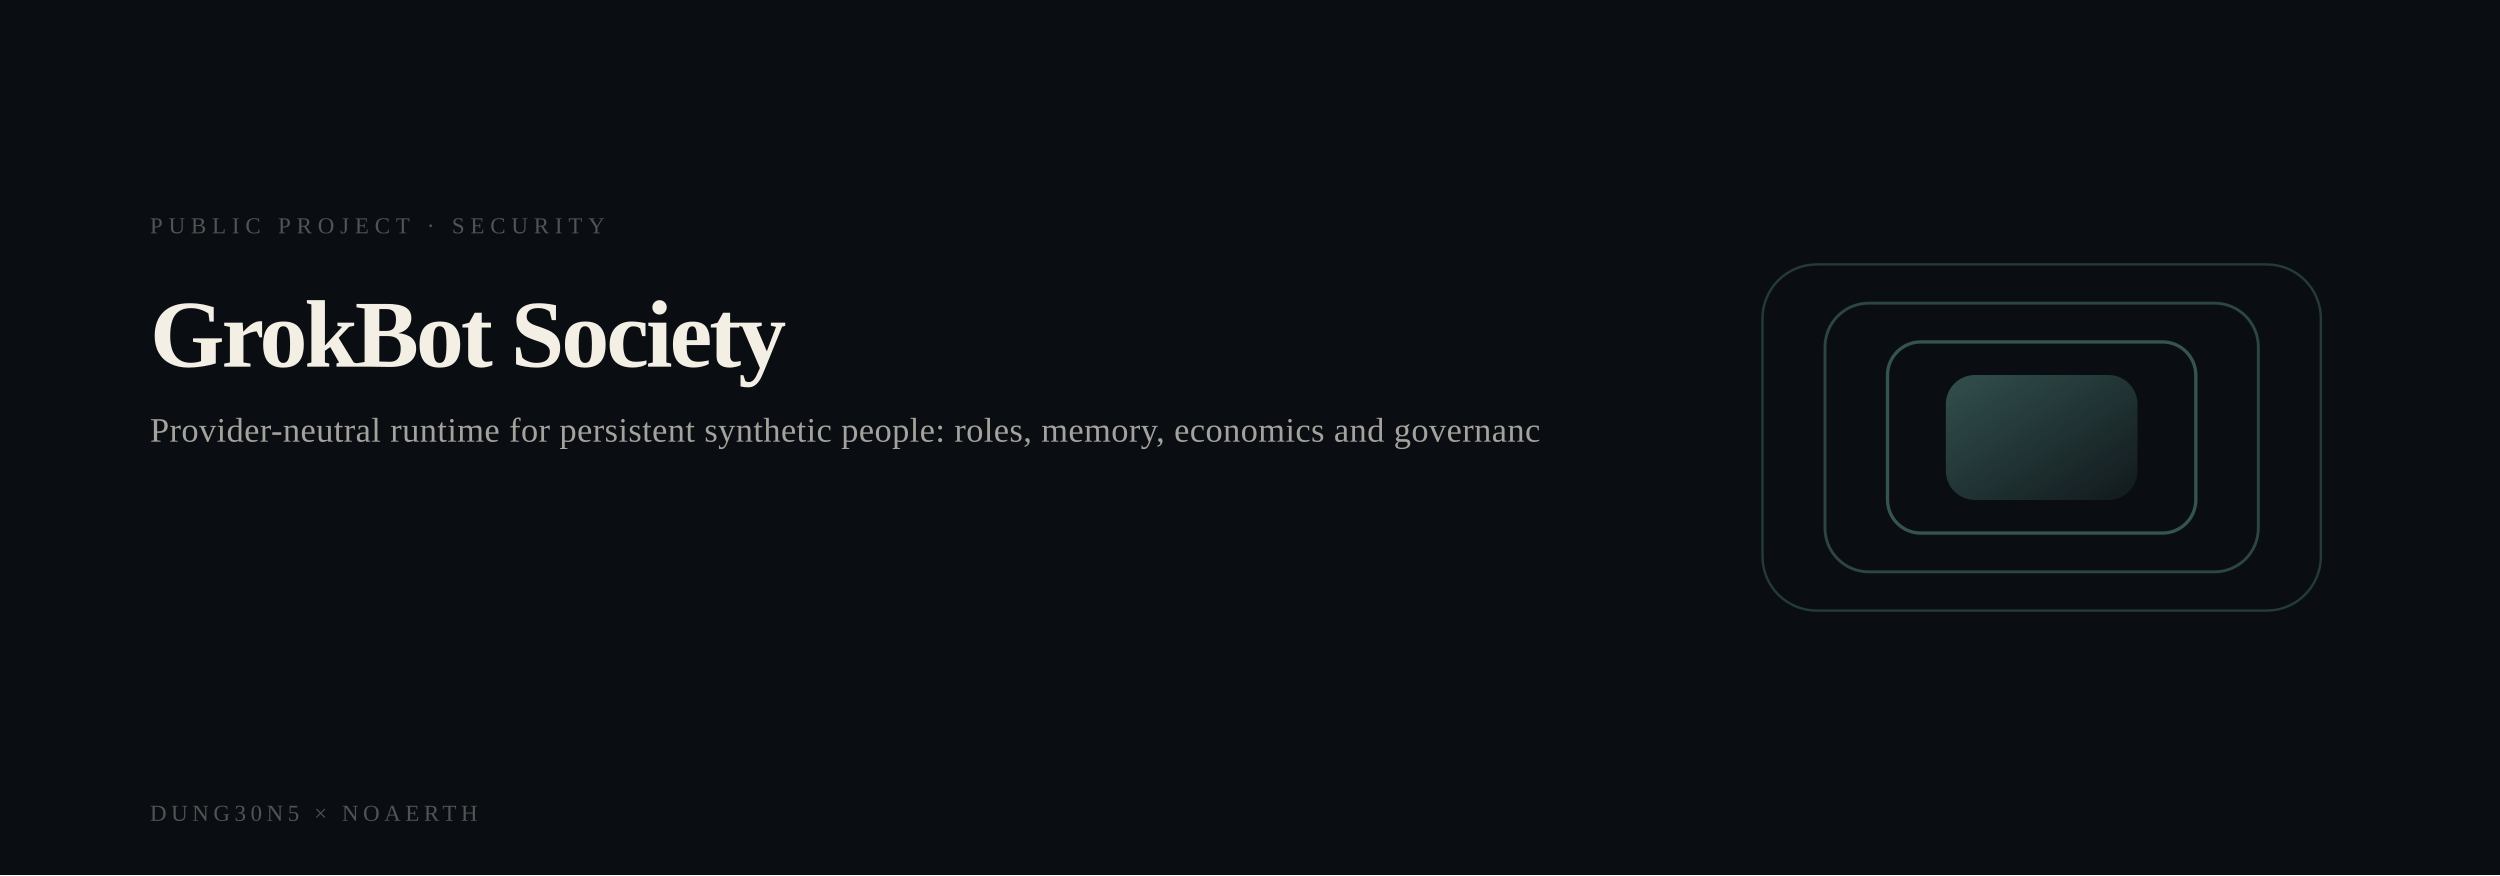
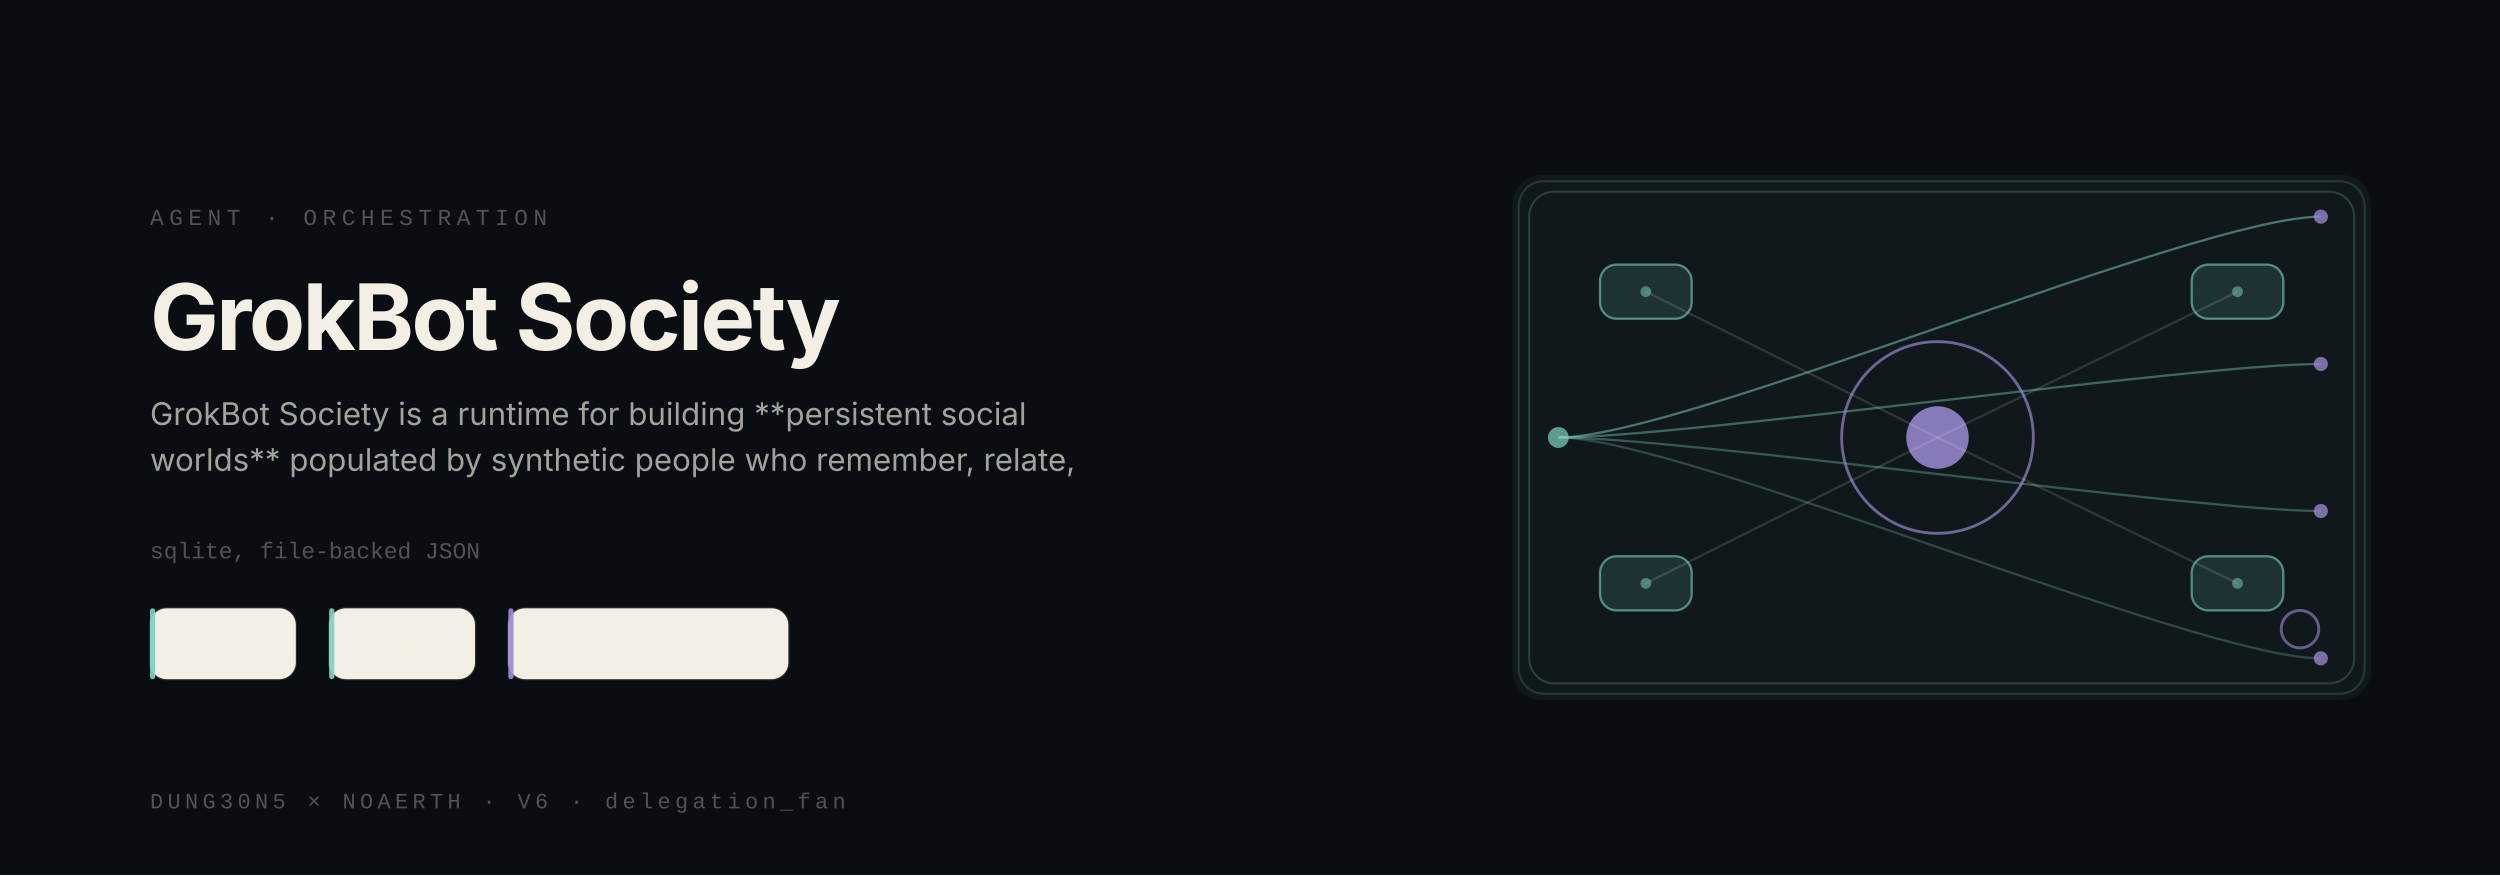
- <svg xmlns="http://www.w3.org/2000/svg" viewBox="0 0 1200 420" width="1200" height="420" role="img" aria-label="GrokBot Society: lattice with partial connectivity. Motion depicts peers exchange state and converge.">
-   <defs>
-     <linearGradient id="hero-grokbot-society-dark-a" x1="0" y1="0" x2="1" y2="1">
-       <stop offset="0" stop-color="#7fd1c1" stop-opacity="0.85" />
-       <stop offset="1" stop-color="#7fd1c1" stop-opacity="0.15" />
-     </linearGradient>
-   </defs>
+ <svg xmlns="http://www.w3.org/2000/svg" viewBox="0 0 1200 420" width="1200" height="420" role="img" aria-label="GrokBot Society: input → sqlite → persisted to sqlite">
  <rect width="1200" height="420" fill="#0a0d12" />
-   <rect x="906" y="164.12" width="148" height="91.76" rx="16" fill="none" stroke="#7fd1c1" stroke-width="1.60" opacity="0.36" />
-   <rect x="876" y="145.52" width="208" height="128.96" rx="21" fill="none" stroke="#7fd1c1" stroke-width="1.38" opacity="0.29" />
-   <rect x="846" y="126.92" width="268" height="166.16" rx="26" fill="none" stroke="#7fd1c1" stroke-width="1.16" opacity="0.23" />
-   <rect x="934" y="180" width="92" height="60" rx="14" fill="url(#hero-grokbot-society-dark-a)" opacity="0.40" />
-   <text x="72" y="112" fill="#f4efe44f" font-size="11" letter-spacing="2.8">PUBLIC PROJECT · SECURITY</text>
-   <text x="72" y="176" fill="#f4efe4" font-size="46" font-weight="660" letter-spacing="-1.4">GrokBot Society</text>
-   <text x="72" y="212" fill="#f4efe4a8" font-size="16.5" letter-spacing="0.2">Provider-neutral runtime for persistent synthetic people: roles, memory, economics and governanc</text>
-   <rect x="72" y="266" width="106" height="40" rx="9" fill="#f4efe4" fill-opacity="0.05" stroke="#f4efe424" stroke-width="1.1" opacity="0">
-     <animate attributeName="opacity" from="0" to="1" dur="0.5s" begin="0.50s" fill="freeze" />
-   </rect>
-   <rect x="72" y="266" width="2.5" height="40" rx="1.2" fill="#7fd1c1" opacity="0">
-     <animate attributeName="opacity" from="0" to="0.9" dur="0.5s" begin="0.50s" fill="freeze" />
-   </rect>
-   <text x="125" y="291" fill="#f4efe4" font-size="11.5" text-anchor="middle" font-family="ui-monospace,SFMono-Regular,Menlo,monospace" opacity="0">request<animate attributeName="opacity" from="0" to="1" dur="0.5s" begin="0.65s" fill="freeze" />
-   </text>
-   <rect x="194" y="266" width="106" height="40" rx="9" fill="#f4efe4" fill-opacity="0.05" stroke="#f4efe424" stroke-width="1.1" opacity="0">
-     <animate attributeName="opacity" from="0" to="1" dur="0.5s" begin="1.00s" fill="freeze" />
-   </rect>
-   <rect x="194" y="266" width="2.5" height="40" rx="1.2" fill="#7fd1c1" opacity="0">
-     <animate attributeName="opacity" from="0" to="0.9" dur="0.5s" begin="1.00s" fill="freeze" />
-   </rect>
-   <text x="247" y="291" fill="#f4efe4" font-size="11.5" text-anchor="middle" font-family="ui-monospace,SFMono-Regular,Menlo,monospace" opacity="0">peer exchange<animate attributeName="opacity" from="0" to="1" dur="0.5s" begin="1.15s" fill="freeze" />
-   </text>
-   <rect x="316" y="266" width="106" height="40" rx="9" fill="#f4efe4" fill-opacity="0.05" stroke="#f4efe424" stroke-width="1.1" opacity="0">
-     <animate attributeName="opacity" from="0" to="1" dur="0.5s" begin="1.50s" fill="freeze" />
-   </rect>
-   <rect x="316" y="266" width="2.5" height="40" rx="1.2" fill="#7fd1c1" opacity="0">
-     <animate attributeName="opacity" from="0" to="0.9" dur="0.5s" begin="1.50s" fill="freeze" />
-   </rect>
-   <text x="369" y="291" fill="#f4efe4" font-size="11.5" text-anchor="middle" font-family="ui-monospace,SFMono-Regular,Menlo,monospace" opacity="0">attest<animate attributeName="opacity" from="0" to="1" dur="0.5s" begin="1.65s" fill="freeze" />
-   </text>
-   <rect x="438" y="266" width="106" height="40" rx="9" fill="#f4efe4" fill-opacity="0.05" stroke="#f4efe424" stroke-width="1.1" opacity="0">
-     <animate attributeName="opacity" from="0" to="1" dur="0.5s" begin="2.00s" fill="freeze" />
-   </rect>
-   <rect x="438" y="266" width="2.5" height="40" rx="1.2" fill="#e7c27a" opacity="0">
-     <animate attributeName="opacity" from="0" to="0.9" dur="0.5s" begin="2.00s" fill="freeze" />
-   </rect>
-   <text x="491" y="291" fill="#f4efe4" font-size="11.5" text-anchor="middle" font-family="ui-monospace,SFMono-Regular,Menlo,monospace" opacity="0">accept<animate attributeName="opacity" from="0" to="1" dur="0.5s" begin="2.15s" fill="freeze" />
-   </text>
-   <text x="72" y="394" fill="#f4efe44f" font-size="11" letter-spacing="2.2">DUNG30N5 × NOAERTH</text>
+   <text x="72" y="108" font-family="ui-monospace, SFMono-Regular, Menlo, Monaco, Consolas, 'Liberation Mono', monospace" font-size="11" letter-spacing="2.6" fill="#f4efe44f">AGENT · ORCHESTRATION</text>
+   <text x="72" y="168" font-family="-apple-system, BlinkMacSystemFont, 'Segoe UI', Inter, Helvetica, Arial, sans-serif" font-size="44" font-weight="660" letter-spacing="-1.2" fill="#f4efe4">GrokBot Society</text>
+   <text x="72" y="204" font-family="-apple-system, BlinkMacSystemFont, 'Segoe UI', Inter, Helvetica, Arial, sans-serif" font-size="15" fill="#f4efe4a8">GrokBot Society is a runtime for building **persistent social</text>
+   <text x="72" y="226" font-family="-apple-system, BlinkMacSystemFont, 'Segoe UI', Inter, Helvetica, Arial, sans-serif" font-size="15" fill="#f4efe4a8">worlds** populated by synthetic people who remember, relate,</text>
+   <text x="72" y="268" font-family="ui-monospace, SFMono-Regular, Menlo, Monaco, Consolas, 'Liberation Mono', monospace" font-size="11" fill="#f4efe44f">sqlite, file-backed JSON</text>
+   <rect x="72.0" y="292.0" width="70.0" height="34.0" rx="8" fill="#f4efe4" stroke="#f4efe424" stroke-width="1.1" />
+   <rect x="72.0" y="292.0" width="2.5" height="34.0" rx="1.2" fill="#7fd1c1" opacity="0.92" />
+   <text x="107.0" y="314" font-family="ui-monospace, SFMono-Regular, Menlo, Monaco, Consolas, 'Liberation Mono', monospace" font-size="11" fill="#f4efe4" fill-opacity="0.82" text-anchor="middle">input</text>
+   <rect x="158.0" y="292.0" width="70.0" height="34.0" rx="8" fill="#f4efe4" stroke="#f4efe424" stroke-width="1.1" />
+   <rect x="158.0" y="292.0" width="2.5" height="34.0" rx="1.2" fill="#7fd1c1" opacity="0.92" />
+   <text x="193.0" y="314" font-family="ui-monospace, SFMono-Regular, Menlo, Monaco, Consolas, 'Liberation Mono', monospace" font-size="11" fill="#f4efe4" fill-opacity="0.82" text-anchor="middle">sqlite</text>
+   <rect x="244.0" y="292.0" width="134.4" height="34.0" rx="8" fill="#f4efe4" stroke="#f4efe424" stroke-width="1.1" />
+   <rect x="244.0" y="292.0" width="2.5" height="34.0" rx="1.2" fill="#9d8bd6" opacity="0.92" />
+   <text x="311.2" y="314" font-family="ui-monospace, SFMono-Regular, Menlo, Monaco, Consolas, 'Liberation Mono', monospace" font-size="11" fill="#f4efe4" fill-opacity="0.82" text-anchor="middle">persisted to sql</text>
+   <rect x="726.0" y="84.0" width="412.0" height="252.0" rx="14" fill="#7fd1c1" fill-opacity="0.06" />
+   <rect x="729.0" y="87.0" width="406.0" height="246.0" rx="12" fill="none" stroke="#7fd1c1" stroke-width="1" stroke-opacity="0.18" />
+   <circle cx="748.0" cy="210.0" r="5" fill="#7fd1c1" opacity="0.7" />
+   <path d="M748.0 210.0 C808.0 210.0 1054.0 104.0 1114.0 104.0" fill="none" stroke="#7fd1c1" stroke-width="1.1" opacity="0.50" />
+   <circle cx="1114.0" cy="104.0" r="3.4" fill="#9d8bd6" opacity="0.75" />
+   <path d="M748.0 210.0 C808.0 210.0 1054.0 174.7 1114.0 174.7" fill="none" stroke="#7fd1c1" stroke-width="1.1" opacity="0.42" />
+   <circle cx="1114.0" cy="174.7" r="3.4" fill="#9d8bd6" opacity="0.75" />
+   <path d="M748.0 210.0 C808.0 210.0 1054.0 245.3 1114.0 245.3" fill="none" stroke="#7fd1c1" stroke-width="1.1" opacity="0.34" />
+   <circle cx="1114.0" cy="245.3" r="3.4" fill="#9d8bd6" opacity="0.75" />
+   <path d="M748.0 210.0 C808.0 210.0 1054.0 316.0 1114.0 316.0" fill="none" stroke="#7fd1c1" stroke-width="1.1" opacity="0.26" />
+   <circle cx="1114.0" cy="316.0" r="3.4" fill="#9d8bd6" opacity="0.75" />
+   <rect x="734.0" y="92.0" width="396.0" height="236.0" rx="12" fill="none" stroke="#7fd1c1" stroke-width="1" stroke-opacity="0.22" />
+   <circle cx="1104.0" cy="302.0" r="9" fill="none" stroke="#9d8bd6" stroke-width="1.4" opacity="0.6" />
+   <circle cx="930" cy="210" r="46" fill="none" stroke="#9d8bd6" stroke-width="1.4" opacity="0.55" />
+   <circle cx="930" cy="210" r="15" fill="#9d8bd6" opacity="0.85" />
+   <circle cx="930.0" cy="210.0" r="46.0" fill="none" stroke="#9d8bd6" stroke-width="1.1" opacity="0.28" />
+   <line x1="790" y1="140" x2="930" y2="210" stroke="#f4efe424" stroke-width="1.1" />
+   <circle cx="790.0" cy="140.0" r="2.6" fill="#7fd1c1" opacity="0.5" />
+   <rect x="768" y="127" width="44" height="26" rx="8" fill="#7fd1c1" fill-opacity="0.14" stroke="#7fd1c1" stroke-width="1.1" stroke-opacity="0.6" opacity="1" />
+   <line x1="1074" y1="140" x2="930" y2="210" stroke="#f4efe424" stroke-width="1.1" />
+   <circle cx="1074.0" cy="140.0" r="2.6" fill="#7fd1c1" opacity="0.5" />
+   <rect x="1052" y="127" width="44" height="26" rx="8" fill="#7fd1c1" fill-opacity="0.14" stroke="#7fd1c1" stroke-width="1.1" stroke-opacity="0.6" opacity="1" />
+   <line x1="790" y1="280" x2="930" y2="210" stroke="#f4efe424" stroke-width="1.1" />
+   <circle cx="790.0" cy="280.0" r="2.6" fill="#7fd1c1" opacity="0.5" />
+   <rect x="768" y="267" width="44" height="26" rx="8" fill="#7fd1c1" fill-opacity="0.14" stroke="#7fd1c1" stroke-width="1.1" stroke-opacity="0.6" opacity="1" />
+   <line x1="1074" y1="280" x2="930" y2="210" stroke="#f4efe424" stroke-width="1.1" />
+   <circle cx="1074.0" cy="280.0" r="2.6" fill="#7fd1c1" opacity="0.5" />
+   <rect x="1052" y="267" width="44" height="26" rx="8" fill="#7fd1c1" fill-opacity="0.14" stroke="#7fd1c1" stroke-width="1.1" stroke-opacity="0.6" opacity="1" />
+   <text x="72" y="388" font-family="ui-monospace, SFMono-Regular, Menlo, Monaco, Consolas, 'Liberation Mono', monospace" font-size="10.5" letter-spacing="2.1" fill="#f4efe44f">DUNG30N5 × NOAERTH · V6 · delegation_fan</text>
</svg>
